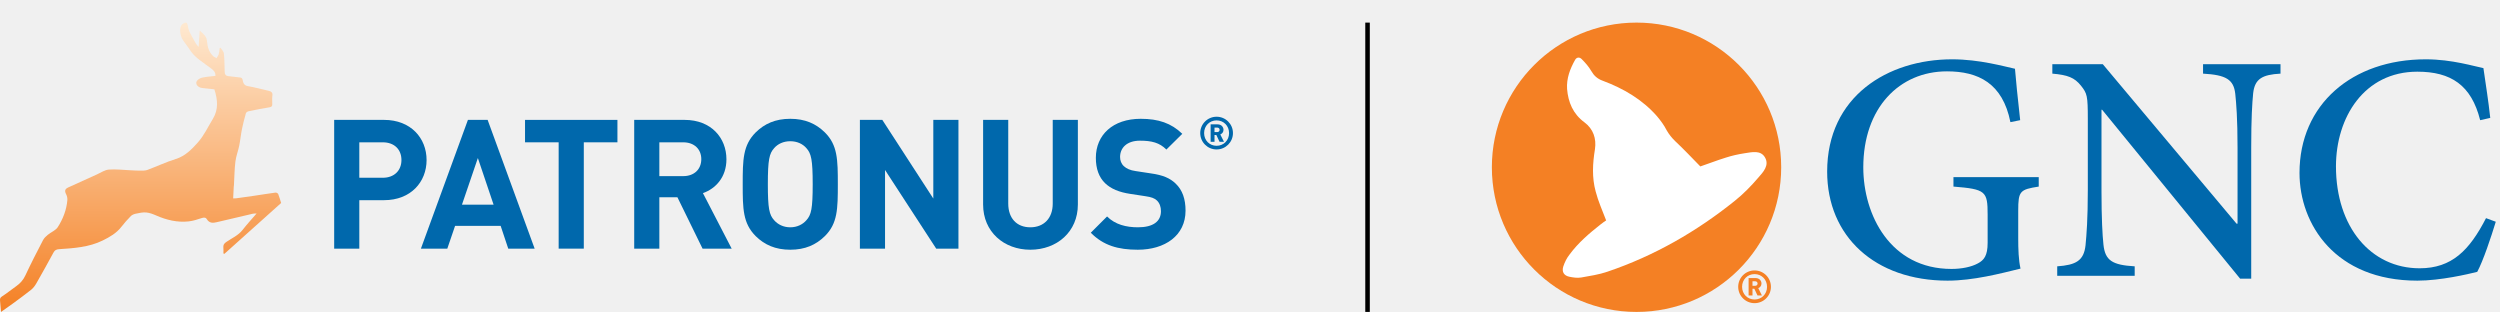
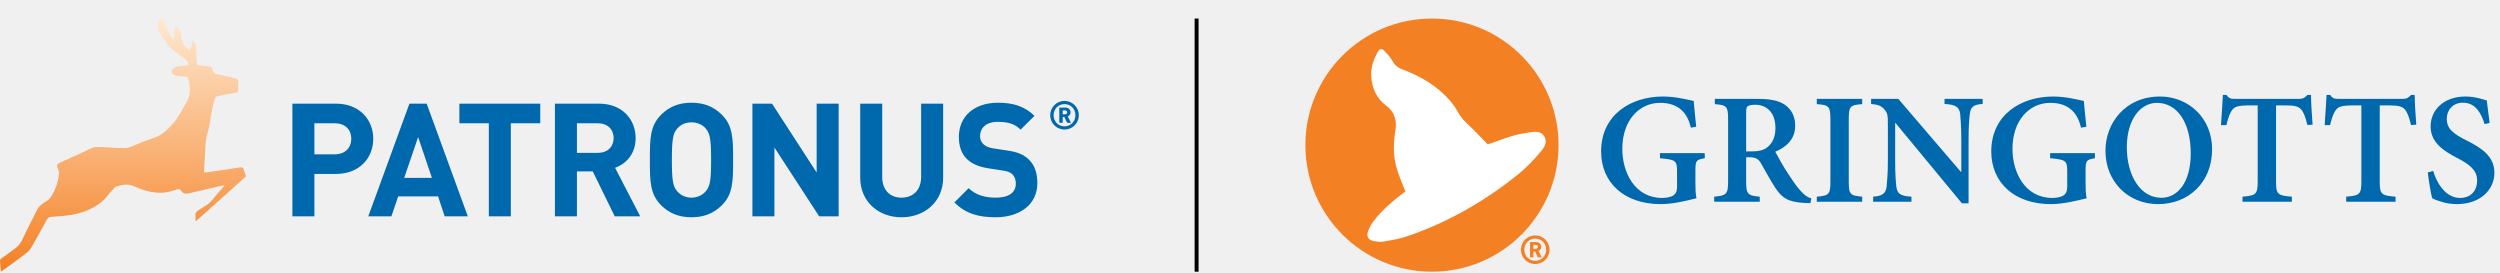
- <svg xmlns="http://www.w3.org/2000/svg" width="553" height="69" viewBox="0 0 553 69" fill="none">
-   <path fill-rule="evenodd" clip-rule="evenodd" d="M0.228 68.999C1.107 68.377 1.966 67.785 2.806 67.167C4.178 66.157 5.559 65.162 6.887 64.097C7.351 63.725 7.738 63.208 8.037 62.685C9.332 60.425 10.591 58.143 11.837 55.855C12.123 55.33 12.471 55.156 13.082 55.117C16.378 54.903 19.71 54.673 22.721 53.195C24.233 52.452 25.759 51.589 26.849 50.176C27.496 49.337 28.204 48.538 28.952 47.785C29.227 47.508 29.676 47.343 30.075 47.262C30.823 47.109 31.603 46.925 32.348 46.996C33.107 47.067 33.865 47.364 34.576 47.675C36.86 48.674 39.224 49.242 41.715 48.975C42.7 48.87 43.672 48.548 44.619 48.237C45.107 48.076 45.494 48.066 45.76 48.496C46.322 49.401 47.104 49.352 47.987 49.138C50.626 48.501 53.27 47.888 55.915 47.278C56.162 47.22 56.427 47.241 56.758 47.22C55.692 48.461 54.631 49.605 53.678 50.834C52.717 52.072 51.315 52.667 50.081 53.505C49.582 53.843 49.331 54.184 49.409 54.794C49.462 55.213 49.419 55.642 49.419 56.068C49.49 56.095 49.561 56.124 49.631 56.152C53.778 52.436 57.926 48.721 62.185 44.904C61.993 44.292 61.808 43.591 61.541 42.923C61.474 42.756 61.13 42.577 60.939 42.602C59.376 42.808 57.823 43.069 56.263 43.298C54.891 43.501 53.517 43.689 52.142 43.878C52 43.898 51.852 43.88 51.576 43.88C51.619 43.023 51.658 42.188 51.702 41.352C51.709 41.208 51.742 41.067 51.75 40.922C51.85 39.186 51.864 37.441 52.074 35.718C52.217 34.543 52.675 33.41 52.914 32.242C53.161 31.026 53.273 29.784 53.518 28.566C53.755 27.38 54.063 26.206 54.398 25.043C54.453 24.849 54.782 24.651 55.016 24.604C56.561 24.282 58.109 23.972 59.665 23.724C60.129 23.651 60.221 23.417 60.227 23.058C60.24 22.425 60.158 21.78 60.25 21.161C60.364 20.394 59.924 20.2 59.35 20.067C57.84 19.717 56.338 19.313 54.813 19.047C53.982 18.902 53.796 18.335 53.685 17.722C53.606 17.283 53.416 17.166 53.033 17.13C52.174 17.047 51.315 16.951 50.459 16.836C49.963 16.77 49.715 16.468 49.701 15.949C49.663 14.569 49.664 13.183 49.525 11.812C49.48 11.377 49.041 10.981 48.782 10.568C48.718 10.591 48.654 10.616 48.59 10.64C48.525 11.094 48.505 11.561 48.379 11.999C48.291 12.307 48.061 12.575 47.894 12.861C47.625 12.696 47.314 12.576 47.096 12.362C46.178 11.454 45.875 10.266 45.777 9.043C45.691 7.99 44.955 7.5 44.179 6.749C44.094 8.028 44.021 9.118 43.937 10.379C43.706 10.109 43.519 9.948 43.404 9.746C42.905 8.876 42.392 8.012 41.955 7.111C41.732 6.653 41.615 6.13 41.529 5.624C41.424 5.003 41.153 4.839 40.608 5.159C39.879 5.586 39.719 6.38 39.951 7.588C40.205 8.912 41.218 9.747 41.86 10.819C43.047 12.802 45.055 13.864 46.8 15.218C47.34 15.637 47.714 16.062 47.645 16.785C46.657 16.905 45.697 16.971 44.76 17.159C44.347 17.242 43.889 17.497 43.617 17.815C43.07 18.455 43.682 19.344 44.717 19.465C45.62 19.569 46.525 19.662 47.42 19.759C48.136 21.996 48.377 24.172 47.104 26.262C46.022 28.037 45.126 29.985 43.764 31.512C42.426 33.01 40.977 34.522 38.866 35.175C36.73 35.836 34.694 36.815 32.592 37.59C32.09 37.775 31.494 37.74 30.941 37.744C30.216 37.748 29.491 37.689 28.767 37.658C27.196 37.592 25.613 37.39 24.058 37.514C23.18 37.583 22.34 38.176 21.492 38.557C19.356 39.516 17.223 40.481 15.095 41.459C14.329 41.81 14.256 42.255 14.638 42.985C14.836 43.364 14.934 43.859 14.898 44.287C14.711 46.446 13.931 48.441 12.785 50.235C12.316 50.966 11.308 51.34 10.589 51.93C10.183 52.263 9.76 52.65 9.525 53.104C8.179 55.698 6.837 58.295 5.602 60.943C5.134 61.945 4.476 62.676 3.605 63.292C2.532 64.051 1.509 64.883 0.406 65.593C-0.001 65.855 -0.018 66.132 0.008 66.491C0.068 67.281 0.146 68.073 0.228 68.999Z" fill="url(#paint0_linear)" />
-   <path d="M84.96 26.52H73.92V54.999H79.48V44.279H84.96C90.88 44.279 94.36 40.239 94.36 35.4C94.36 30.559 90.88 26.52 84.96 26.52ZM79.48 31.48H84.68C87.2 31.48 88.8 33.039 88.8 35.4C88.8 37.719 87.2 39.319 84.68 39.319H79.48V31.48Z" fill="#0068AC" />
-   <path d="M118.264 54.999L107.864 26.52H103.504L93.104 54.999H98.944L100.664 49.959H110.744L112.424 54.999H118.264ZM102.184 45.279L105.704 34.959L109.184 45.279H102.184Z" fill="#0068AC" />
-   <path d="M136.576 31.48V26.52H116.136V31.48H123.576V54.999H129.136V31.48H136.576Z" fill="#0068AC" />
-   <path d="M151.447 26.52H140.287V54.999H145.847V43.639H149.847L155.407 54.999H161.847L155.487 42.719C158.247 41.76 160.687 39.239 160.687 35.239C160.687 30.48 157.287 26.52 151.447 26.52ZM145.847 31.48H151.127C153.567 31.48 155.127 32.999 155.127 35.2C155.127 37.44 153.567 38.959 151.127 38.959H145.847V31.48Z" fill="#0068AC" />
-   <path d="M174.808 26.279C171.528 26.279 169.128 27.36 167.168 29.279C164.328 32.12 164.288 35.319 164.288 40.76C164.288 46.2 164.328 49.4 167.168 52.239C169.128 54.16 171.528 55.239 174.808 55.239C178.088 55.239 180.488 54.16 182.448 52.239C185.288 49.44 185.328 46.2 185.328 40.76C185.328 35.319 185.288 32.08 182.448 29.279C180.488 27.36 178.088 26.279 174.808 26.279ZM174.808 31.239C176.328 31.239 177.568 31.84 178.368 32.76C179.448 33.959 179.768 35.319 179.768 40.76C179.768 46.2 179.448 47.52 178.368 48.719C177.568 49.639 176.328 50.279 174.808 50.279C173.288 50.279 172.048 49.639 171.248 48.719C170.168 47.52 169.848 46.2 169.848 40.76C169.848 35.319 170.168 33.959 171.248 32.76C172.048 31.84 173.288 31.239 174.808 31.239Z" fill="#0068AC" />
-   <path d="M212.009 54.999V26.52H206.449V43.919L195.169 26.52H190.209V54.999H195.769V37.599L207.089 54.999H212.009Z" fill="#0068AC" />
-   <path d="M238.424 45.239V26.52H232.864V45.039C232.864 48.279 230.904 50.279 227.904 50.279C224.904 50.279 223.024 48.279 223.024 45.039V26.52H217.464V45.239C217.464 51.279 222.064 55.239 227.904 55.239C233.784 55.239 238.424 51.279 238.424 45.239Z" fill="#0068AC" />
-   <path d="M252.322 26.279C246.162 26.279 242.402 29.84 242.402 34.919C242.402 37.319 243.082 39.2 244.442 40.52C245.722 41.76 247.562 42.52 249.962 42.88L253.362 43.4C254.722 43.599 255.362 43.84 255.922 44.359C256.522 44.959 256.802 45.76 256.802 46.719C256.802 48.999 255.042 50.279 251.722 50.279C249.122 50.279 246.682 49.679 244.882 47.88L241.282 51.48C244.082 54.319 247.362 55.239 251.682 55.239C257.682 55.239 262.242 52.12 262.242 46.599C262.242 44.039 261.562 42.039 260.042 40.599C258.802 39.4 257.202 38.719 254.602 38.359L251.202 37.84C250.002 37.679 249.162 37.279 248.602 36.76C248.002 36.2 247.762 35.48 247.762 34.719C247.762 32.76 249.202 31.119 252.162 31.119C254.762 31.119 256.482 31.559 258.002 33.08L261.522 29.599C259.082 27.239 256.242 26.279 252.322 26.279Z" fill="#0068AC" />
-   <line x1="302.5" y1="5" x2="302.5" y2="68.999" stroke="black" />
-   <circle cx="362" cy="36.999" r="32" fill="#F48024" />
-   <path d="M269.11 33.059C271.11 33.059 272.73 31.439 272.73 29.439C272.73 27.439 271.11 25.82 269.11 25.82C267.11 25.82 265.49 27.439 265.49 29.439C265.49 31.439 267.11 33.059 269.11 33.059ZM269.11 32.249C267.55 32.249 266.35 31.049 266.35 29.439C266.35 27.829 267.55 26.63 269.11 26.63C270.67 26.63 271.87 27.829 271.87 29.439C271.87 31.049 270.67 32.249 269.11 32.249ZM267.79 27.509V31.36H268.65V29.869H269.06L269.76 31.36H270.74L269.93 29.739C270.3 29.59 270.64 29.25 270.64 28.72C270.64 28.079 270.14 27.509 269.36 27.509H267.79ZM269.25 29.22H268.65V28.22H269.25C269.57 28.22 269.78 28.45 269.78 28.72C269.78 28.989 269.57 29.22 269.25 29.22Z" fill="#0068AC" />
-   <path d="M388.11 67.06C390.11 67.06 391.73 65.44 391.73 63.44C391.73 61.44 390.11 59.82 388.11 59.82C386.11 59.82 384.49 61.44 384.49 63.44C384.49 65.44 386.11 67.06 388.11 67.06ZM388.11 66.25C386.55 66.25 385.35 65.05 385.35 63.44C385.35 61.83 386.55 60.63 388.11 60.63C389.67 60.63 390.87 61.83 390.87 63.44C390.87 65.05 389.67 66.25 388.11 66.25ZM386.79 61.51V65.36H387.65V63.87H388.06L388.76 65.36H389.74L388.93 63.74C389.3 63.59 389.64 63.25 389.64 62.72C389.64 62.08 389.14 61.51 388.36 61.51H386.79ZM388.25 63.22H387.65V62.22H388.25C388.57 62.22 388.78 62.45 388.78 62.72C388.78 62.99 388.57 63.22 388.25 63.22Z" fill="#F48024" />
-   <path d="M355.279 48.758C354.449 46.576 353.527 44.533 352.964 42.368C352.111 39.255 352.29 36.147 352.802 33.018C353.16 30.665 352.432 28.511 350.479 27.062C347.935 25.183 346.881 22.615 346.638 19.665C346.498 17.342 347.273 15.264 348.417 13.23C348.81 12.573 349.447 12.635 349.873 13.076C350.688 13.893 351.439 14.747 351.996 15.713C352.591 16.743 353.332 17.431 354.524 17.859C359.124 19.582 363.266 21.998 366.519 25.7C367.344 26.683 368.105 27.703 368.672 28.835C369.193 29.736 369.805 30.499 370.583 31.252C372.454 33.005 374.233 34.896 376.113 36.815C377.844 36.245 379.796 35.462 381.693 34.882C383.065 34.433 384.511 34.113 385.93 33.895C387.516 33.666 389.45 33.15 390.416 34.824C391.42 36.563 390.043 38.044 388.952 39.276C387.364 41.136 385.639 42.906 383.7 44.454C375.31 51.187 365.974 56.577 355.56 60.1C353.7 60.744 351.719 61.03 349.775 61.38C348.918 61.531 347.976 61.388 347.099 61.207C345.918 60.945 345.435 60.108 345.798 58.953C346.108 58.002 346.583 57.041 347.234 56.236C349.113 53.692 351.584 51.578 354.066 49.63C354.544 49.269 354.957 48.944 355.279 48.758Z" fill="white" />
-   <path d="M450.968 39.184H432.104V41.272C439.232 41.848 439.664 42.28 439.664 47.464V53.728C439.664 56.536 438.872 57.544 437.504 58.264C436.064 59.056 433.904 59.488 431.672 59.488C418.136 59.488 412.16 47.536 412.16 37.024C412.16 23.848 420.152 15.784 430.664 15.784C437.576 15.784 442.976 18.376 444.704 27.016L446.864 26.584C446.288 21.616 445.928 17.656 445.712 15.208C443.336 14.704 437.864 13.12 431.816 13.12C417.56 13.12 404.168 21.328 404.168 37.96C404.168 52.288 414.752 62.08 430.808 62.08C436.496 62.08 442.544 60.496 446.936 59.416C446.504 57.472 446.432 55.168 446.432 52.648V46.6C446.432 42.28 446.792 41.92 450.968 41.272V39.184Z" fill="#0068AC" />
-   <path d="M504.449 14.2H487.313V16.288C492.425 16.576 494.081 17.584 494.441 20.752C494.657 22.84 494.945 26.152 494.945 32.704V49.48H494.729L465.137 14.2H453.977V16.288C457.361 16.576 458.873 17.152 460.313 18.952C461.681 20.68 461.825 21.184 461.825 26.296V41.992C461.825 48.544 461.537 52 461.321 54.232C460.961 57.688 459.161 58.624 455.057 58.912V61H472.193V58.912C467.225 58.624 465.641 57.616 465.281 54.088C465.065 52 464.849 48.544 464.849 41.992V24.28H464.993L495.521 61.648H497.969V32.704C497.969 26.08 498.185 22.84 498.401 20.608C498.761 17.44 500.417 16.504 504.449 16.288V14.2Z" fill="#0068AC" />
-   <path d="M549.907 48.256C546.235 55.384 542.347 59.344 535.219 59.344C524.419 59.344 516.715 50.2 516.715 36.808C516.715 25.936 522.979 15.856 534.715 15.856C542.131 15.856 546.667 18.808 548.611 26.584L550.843 26.08C550.411 22.12 549.907 19.096 549.331 15.064C547.387 14.704 542.419 13.12 536.587 13.12C520.243 13.12 508.651 23.128 508.651 38.248C508.651 49.624 516.571 62.08 534.715 62.08C539.827 62.08 545.947 60.64 547.963 60.136C549.259 57.76 551.059 52.36 552.067 49.048L549.907 48.256Z" fill="#0068AC" />
+ <svg xmlns="http://www.w3.org/2000/svg" width="632" height="69" viewBox="0 0 632 69" fill="none">
+   <path d="M430.96 38.72H419.64V40C423.72 40.36 423.96 40.64 423.96 43.44V47.12C423.96 48.48 423.56 49.08 422.92 49.48C422.24 49.84 421.24 50.04 420.2 50.04C413.24 50.04 410.12 43.56 410.12 37.64C410.12 30.4 414.4 26 419.68 26C423.44 26 426.44 27.68 427.44 32.28L428.8 32.04C428.48 29.04 428.28 26.92 428.16 25.52C426.76 25.24 423.68 24.4 420.4 24.4C412.2 24.4 404.76 29.08 404.76 38.28C404.76 46.24 410.68 51.6 419.8 51.6C423 51.6 426.44 50.72 428.88 50.12C428.64 49.08 428.6 47.8 428.6 46.36V43.08C428.6 40.56 428.84 40.36 430.96 40V38.72ZM457.906 50.16C456.986 49.88 456.226 49.4 455.306 48.36C454.426 47.48 453.586 46.28 452.146 44.08C450.946 42.28 449.426 39.6 448.786 38.36C451.546 37.2 453.826 35.24 453.826 31.76C453.826 29.28 452.746 27.52 451.146 26.44C449.546 25.4 447.546 25 444.266 25H433.506V26.32C436.506 26.56 436.866 26.88 436.866 30.16V45.8C436.866 49.12 436.426 49.44 433.346 49.72V51H444.866V49.72C441.786 49.44 441.426 49.08 441.426 45.8V39.76H442.346C443.906 39.76 444.626 40.24 445.266 41.44C446.426 43.48 447.666 45.76 448.826 47.52C450.506 50.08 452.106 51.12 456.426 51.32C456.866 51.32 457.346 51.36 457.666 51.36L457.906 50.16ZM441.426 38.28V28.48C441.426 27.56 441.506 27.12 441.786 26.88C442.066 26.68 442.666 26.48 443.706 26.48C446.266 26.48 448.826 28.08 448.826 32.36C448.826 34.44 448.226 36.04 446.826 37.2C445.906 37.96 444.586 38.28 442.746 38.28H441.426ZM470.766 51V49.72C467.686 49.44 467.366 49.16 467.366 45.8V30.24C467.366 26.84 467.686 26.56 470.766 26.32V25H459.286V26.32C462.366 26.56 462.726 26.84 462.726 30.24V45.8C462.726 49.2 462.366 49.44 459.286 49.72V51H470.766ZM501.216 25H491.576V26.28C494.456 26.44 495.296 27.08 495.536 28.8C495.616 29.96 495.816 31.84 495.816 35.44V43.44H495.696L479.896 25H473.016V26.28C474.816 26.44 475.656 26.76 476.456 27.76C477.216 28.68 477.256 29.24 477.256 31.96V40.48C477.256 44.04 477.056 45.84 476.936 47.16C476.736 48.96 475.776 49.56 473.536 49.72V51H483.216V49.72C480.336 49.56 479.576 48.92 479.376 47.04C479.256 45.84 479.096 44.04 479.096 40.48V31.08H479.176L495.976 51.4H497.656V35.44C497.656 31.84 497.816 29.96 497.976 28.76C498.176 26.96 499.056 26.4 501.216 26.28V25ZM529.593 38.72H518.273V40C522.353 40.36 522.593 40.64 522.593 43.44V47.12C522.593 48.48 522.193 49.08 521.553 49.48C520.873 49.84 519.873 50.04 518.833 50.04C511.873 50.04 508.753 43.56 508.753 37.64C508.753 30.4 513.033 26 518.313 26C522.073 26 525.073 27.68 526.073 32.28L527.433 32.04C527.113 29.04 526.913 26.92 526.793 25.52C525.393 25.24 522.313 24.4 519.033 24.4C510.833 24.4 503.393 29.08 503.393 38.28C503.393 46.24 509.313 51.6 518.433 51.6C521.633 51.6 525.073 50.72 527.513 50.12C527.273 49.08 527.233 47.8 527.233 46.36V43.08C527.233 40.56 527.473 40.36 529.593 40V38.72ZM546.059 24.4C537.219 24.4 532.259 31.16 532.259 38.12C532.259 45.8 537.859 51.6 545.579 51.6C553.059 51.6 559.219 46.32 559.219 37.72C559.219 29.76 553.179 24.4 546.059 24.4ZM545.299 26C550.179 26 553.819 30.68 553.819 38.8C553.819 46.28 550.419 50 546.379 50C541.059 50 537.659 44.32 537.659 37.24C537.659 30.12 541.139 26 545.299 26ZM584.624 31.52C584.424 29.04 584.224 25.72 584.224 24H583.304C582.624 24.76 582.144 25 581.104 25H565.104C563.984 25 563.464 24.92 562.864 24H561.944C561.864 26.08 561.624 28.92 561.464 31.64H562.824C563.304 29.72 563.744 28.44 564.344 27.76C564.904 27 565.664 26.64 568.944 26.64H570.744V45.8C570.744 49.12 570.344 49.44 566.904 49.72V51H579.384V49.72C575.744 49.44 575.384 49.12 575.384 45.8V26.64H577.544C580.144 26.64 581.024 26.88 581.744 27.68C582.344 28.36 582.824 29.6 583.304 31.6L584.624 31.52ZM610.835 31.52C610.635 29.04 610.435 25.72 610.435 24H609.515C608.835 24.76 608.355 25 607.315 25H591.315C590.195 25 589.675 24.92 589.075 24H588.155C588.075 26.08 587.835 28.92 587.675 31.64H589.035C589.515 29.72 589.955 28.44 590.555 27.76C591.115 27 591.875 26.64 595.155 26.64H596.955V45.8C596.955 49.12 596.555 49.44 593.115 49.72V51H605.595V49.72C601.955 49.44 601.595 49.12 601.595 45.8V26.64H603.755C606.355 26.64 607.235 26.88 607.955 27.68C608.555 28.36 609.035 29.6 609.515 31.6L610.835 31.52ZM629.38 31.08C629.06 28.56 628.82 26.88 628.66 25.4C627.62 25.08 625.58 24.4 623.26 24.4C617.78 24.4 614.46 27.8 614.46 31.96C614.46 36.04 617.74 38.16 621.3 40C624.3 41.56 626.22 43.04 626.22 45.6C626.22 48.28 624.58 50.04 621.9 50.04C617.98 50.04 615.82 45.72 615.1 43.2L613.74 43.6C614.02 45.84 614.54 49.2 614.9 50.16C615.38 50.4 616.1 50.68 617.18 51C618.26 51.36 619.62 51.6 621.14 51.6C626.82 51.6 630.58 48.12 630.58 43.68C630.58 39.52 627.38 37.44 623.58 35.52C620.18 33.84 618.54 32.52 618.54 30.04C618.54 27.8 620.1 25.96 622.62 25.96C625.94 25.96 627.3 28.84 628.1 31.36L629.38 31.08Z" fill="#0068AC" />
+   <path d="M388.11 66.747C390.11 66.747 391.73 65.127 391.73 63.127C391.73 61.127 390.11 59.507 388.11 59.507C386.11 59.507 384.49 61.127 384.49 63.127C384.49 65.127 386.11 66.747 388.11 66.747ZM388.11 65.937C386.55 65.937 385.35 64.737 385.35 63.127C385.35 61.517 386.55 60.317 388.11 60.317C389.67 60.317 390.87 61.517 390.87 63.127C390.87 64.737 389.67 65.937 388.11 65.937ZM386.79 61.197V65.047H387.65V63.557H388.06L388.76 65.047H389.74L388.93 63.427C389.3 63.277 389.64 62.937 389.64 62.407C389.64 61.767 389.14 61.197 388.36 61.197H386.79ZM388.25 62.907H387.65V61.907H388.25C388.57 61.907 388.78 62.137 388.78 62.407C388.78 62.677 388.57 62.907 388.25 62.907Z" fill="#F48024" />
+   <circle cx="362" cy="36.687" r="32" fill="#F48024" />
+   <path d="M355.279 48.445C354.449 46.263 353.527 44.22 352.964 42.056C352.111 38.942 352.29 35.834 352.802 32.705C353.16 30.352 352.432 28.198 350.479 26.749C347.935 24.87 346.881 22.302 346.638 19.352C346.498 17.029 347.273 14.95 348.417 12.917C348.81 12.26 349.447 12.322 349.873 12.763C350.688 13.58 351.439 14.434 351.996 15.4C352.591 16.43 353.332 17.118 354.524 17.546C359.124 19.269 363.266 21.685 366.519 25.387C367.344 26.37 368.105 27.39 368.672 28.522C369.193 29.423 369.805 30.186 370.583 30.939C372.454 32.692 374.233 34.584 376.113 36.502C377.844 35.932 379.796 35.149 381.693 34.569C383.065 34.12 384.511 33.8 385.93 33.581C387.516 33.353 389.45 32.837 390.416 34.511C391.42 36.25 390.043 37.731 388.952 38.963C387.364 40.823 385.639 42.593 383.7 44.141C375.31 50.873 365.974 56.264 355.56 59.787C353.7 60.431 351.719 60.717 349.775 61.067C348.918 61.218 347.976 61.075 347.099 60.894C345.918 60.632 345.435 59.795 345.798 58.641C346.108 57.689 346.583 56.728 347.234 55.923C349.113 53.379 351.584 51.265 354.066 49.317C354.544 48.956 354.957 48.631 355.279 48.445Z" fill="white" />
+   <line x1="302.5" y1="4.687" x2="302.5" y2="68.686" stroke="black" />
+   <path d="M269.11 32.746C271.11 32.746 272.73 31.127 272.73 29.127C272.73 27.127 271.11 25.506 269.11 25.506C267.11 25.506 265.49 27.127 265.49 29.127C265.49 31.127 267.11 32.746 269.11 32.746ZM269.11 31.936C267.55 31.936 266.35 30.736 266.35 29.127C266.35 27.517 267.55 26.317 269.11 26.317C270.67 26.317 271.87 27.517 271.87 29.127C271.87 30.736 270.67 31.936 269.11 31.936ZM267.79 27.197V31.047H268.65V29.556H269.06L269.76 31.047H270.74L269.93 29.427C270.3 29.276 270.64 28.936 270.64 28.407C270.64 27.767 270.14 27.197 269.36 27.197H267.79ZM269.25 28.907H268.65V27.907H269.25C269.57 27.907 269.78 28.137 269.78 28.407C269.78 28.677 269.57 28.907 269.25 28.907Z" fill="#0068AC" />
+   <path d="M84.96 26.206H73.919V54.687H79.48V43.967H84.96C90.879 43.967 94.359 39.926 94.359 35.087C94.359 30.247 90.879 26.206 84.96 26.206ZM79.48 31.166H84.68C87.2 31.166 88.799 32.727 88.799 35.087C88.799 37.407 87.2 39.007 84.68 39.007H79.48V31.166ZM118.263 54.687L107.863 26.206H103.503L93.103 54.687H98.943L100.663 49.647H110.743L112.423 54.687H118.263ZM102.183 44.967L105.703 34.647L109.183 44.967H102.183ZM136.575 31.166V26.206H116.135V31.166H123.575V54.687H129.135V31.166H136.575ZM151.447 26.206H140.287V54.687H145.847V43.327H149.847L155.407 54.687H161.847L155.487 42.407C158.247 41.447 160.687 38.926 160.687 34.926C160.687 30.166 157.287 26.206 151.447 26.206ZM145.847 31.166H151.127C153.567 31.166 155.127 32.687 155.127 34.886C155.127 37.127 153.567 38.647 151.127 38.647H145.847V31.166ZM174.808 25.966C171.528 25.966 169.128 27.047 167.168 28.966C164.328 31.806 164.288 35.007 164.288 40.447C164.288 45.886 164.328 49.087 167.168 51.926C169.128 53.846 171.528 54.926 174.808 54.926C178.088 54.926 180.488 53.846 182.448 51.926C185.288 49.127 185.328 45.886 185.328 40.447C185.328 35.007 185.288 31.767 182.448 28.966C180.488 27.047 178.088 25.966 174.808 25.966ZM174.808 30.927C176.328 30.927 177.568 31.526 178.368 32.447C179.448 33.647 179.768 35.007 179.768 40.447C179.768 45.886 179.448 47.206 178.368 48.407C177.568 49.327 176.328 49.967 174.808 49.967C173.288 49.967 172.048 49.327 171.248 48.407C170.168 47.206 169.848 45.886 169.848 40.447C169.848 35.007 170.168 33.647 171.248 32.447C172.048 31.526 173.288 30.927 174.808 30.927ZM212.009 54.687V26.206H206.449V43.606L195.169 26.206H190.209V54.687H195.769V37.286L207.089 54.687H212.009ZM238.424 44.926V26.206H232.864V44.727C232.864 47.967 230.904 49.967 227.904 49.967C224.904 49.967 223.024 47.967 223.024 44.727V26.206H217.464V44.926C217.464 50.967 222.064 54.926 227.904 54.926C233.784 54.926 238.424 50.967 238.424 44.926ZM252.321 25.966C246.161 25.966 242.401 29.526 242.401 34.606C242.401 37.007 243.081 38.886 244.441 40.206C245.721 41.447 247.561 42.206 249.961 42.566L253.361 43.087C254.721 43.286 255.361 43.526 255.921 44.047C256.521 44.647 256.801 45.447 256.801 46.407C256.801 48.687 255.041 49.967 251.721 49.967C249.121 49.967 246.681 49.367 244.881 47.566L241.281 51.166C244.081 54.007 247.361 54.926 251.681 54.926C257.681 54.926 262.241 51.806 262.241 46.286C262.241 43.727 261.561 41.727 260.041 40.286C258.801 39.087 257.201 38.407 254.601 38.047L251.201 37.526C250.001 37.367 249.161 36.967 248.601 36.447C248.001 35.886 247.761 35.166 247.761 34.407C247.761 32.447 249.201 30.806 252.161 30.806C254.761 30.806 256.481 31.247 258.001 32.767L261.521 29.287C259.081 26.927 256.241 25.966 252.321 25.966Z" fill="#0068AC" />
+   <path fill-rule="evenodd" clip-rule="evenodd" d="M0.228 68.686C1.107 68.064 1.966 67.472 2.806 66.854C4.178 65.844 5.559 64.849 6.887 63.784C7.351 63.412 7.738 62.895 8.037 62.373C9.332 60.112 10.591 57.83 11.837 55.542C12.123 55.017 12.471 54.843 13.082 54.804C16.378 54.59 19.71 54.36 22.721 52.882C24.233 52.139 25.759 51.276 26.849 49.863C27.496 49.024 28.204 48.224 28.952 47.472C29.227 47.195 29.676 47.03 30.075 46.949C30.823 46.796 31.603 46.612 32.348 46.683C33.107 46.754 33.865 47.051 34.576 47.362C36.86 48.361 39.224 48.929 41.715 48.662C42.7 48.557 43.672 48.235 44.619 47.924C45.107 47.763 45.494 47.753 45.76 48.183C46.322 49.087 47.104 49.039 47.987 48.825C50.626 48.188 53.27 47.575 55.915 46.965C56.162 46.907 56.427 46.928 56.758 46.907C55.692 48.148 54.631 49.292 53.678 50.52C52.717 51.758 51.315 52.354 50.081 53.192C49.582 53.53 49.331 53.871 49.409 54.481C49.462 54.9 49.419 55.329 49.419 55.755C49.49 55.782 49.561 55.811 49.631 55.839C53.778 52.123 57.926 48.408 62.185 44.592C61.993 43.979 61.808 43.278 61.541 42.61C61.474 42.443 61.13 42.264 60.939 42.29C59.376 42.495 57.823 42.756 56.263 42.985C54.891 43.188 53.517 43.376 52.142 43.565C52 43.585 51.852 43.567 51.576 43.567C51.619 42.71 51.658 41.875 51.702 41.039C51.709 40.895 51.742 40.754 51.75 40.609C51.85 38.873 51.864 37.127 52.074 35.406C52.217 34.23 52.675 33.097 52.914 31.929C53.161 30.713 53.273 29.471 53.518 28.253C53.755 27.067 54.063 25.893 54.398 24.73C54.453 24.536 54.782 24.338 55.016 24.291C56.561 23.969 58.109 23.659 59.665 23.411C60.129 23.338 60.221 23.104 60.227 22.745C60.24 22.112 60.158 21.467 60.25 20.848C60.364 20.081 59.924 19.887 59.35 19.754C57.84 19.404 56.338 19 54.813 18.734C53.982 18.589 53.796 18.022 53.685 17.409C53.606 16.97 53.416 16.854 53.033 16.817C52.174 16.734 51.315 16.638 50.459 16.523C49.963 16.457 49.715 16.155 49.701 15.636C49.663 14.256 49.664 12.87 49.525 11.499C49.48 11.064 49.041 10.668 48.782 10.255C48.718 10.278 48.654 10.303 48.59 10.327C48.525 10.781 48.505 11.248 48.379 11.686C48.291 11.994 48.061 12.263 47.894 12.548C47.625 12.383 47.314 12.264 47.096 12.049C46.178 11.141 45.875 9.953 45.777 8.73C45.691 7.678 44.955 7.187 44.179 6.436C44.094 7.715 44.021 8.805 43.937 10.066C43.706 9.796 43.519 9.635 43.404 9.433C42.905 8.563 42.392 7.699 41.955 6.798C41.732 6.34 41.615 5.817 41.529 5.311C41.424 4.69 41.153 4.526 40.608 4.846C39.879 5.273 39.719 6.067 39.951 7.275C40.205 8.599 41.218 9.434 41.86 10.506C43.047 12.489 45.055 13.551 46.8 14.905C47.34 15.325 47.714 15.749 47.645 16.473C46.657 16.592 45.697 16.658 44.76 16.846C44.347 16.929 43.889 17.184 43.617 17.502C43.07 18.142 43.682 19.031 44.717 19.151C45.62 19.256 46.525 19.349 47.42 19.446C48.136 21.683 48.377 23.859 47.104 25.949C46.022 27.724 45.126 29.672 43.764 31.198C42.426 32.697 40.977 34.209 38.866 34.862C36.73 35.523 34.694 36.502 32.592 37.277C32.09 37.462 31.494 37.427 30.941 37.431C30.216 37.435 29.491 37.376 28.767 37.345C27.196 37.279 25.613 37.077 24.058 37.201C23.18 37.27 22.34 37.863 21.492 38.244C19.356 39.203 17.223 40.168 15.095 41.145C14.329 41.497 14.256 41.942 14.638 42.672C14.836 43.051 14.934 43.546 14.898 43.974C14.711 46.133 13.931 48.129 12.785 49.922C12.316 50.653 11.308 51.027 10.589 51.617C10.183 51.95 9.76 52.337 9.525 52.791C8.179 55.385 6.837 57.983 5.602 60.63C5.134 61.632 4.476 62.363 3.605 62.979C2.532 63.738 1.509 64.571 0.406 65.28C-0.001 65.542 -0.018 65.82 0.008 66.178C0.068 66.969 0.146 67.76 0.228 68.686Z" fill="url(#paint0_linear)" />
  <defs>
-     <linearGradient id="paint0_linear" x1="31.093" y1="5" x2="31.093" y2="68.999" gradientUnits="userSpaceOnUse">
+     <linearGradient id="paint0_linear" x1="31.093" y1="4.687" x2="31.093" y2="68.686" gradientUnits="userSpaceOnUse">
      <stop stop-color="#FEE9D1" />
      <stop offset="1" stop-color="#F48024" />
    </linearGradient>
  </defs>
</svg>
